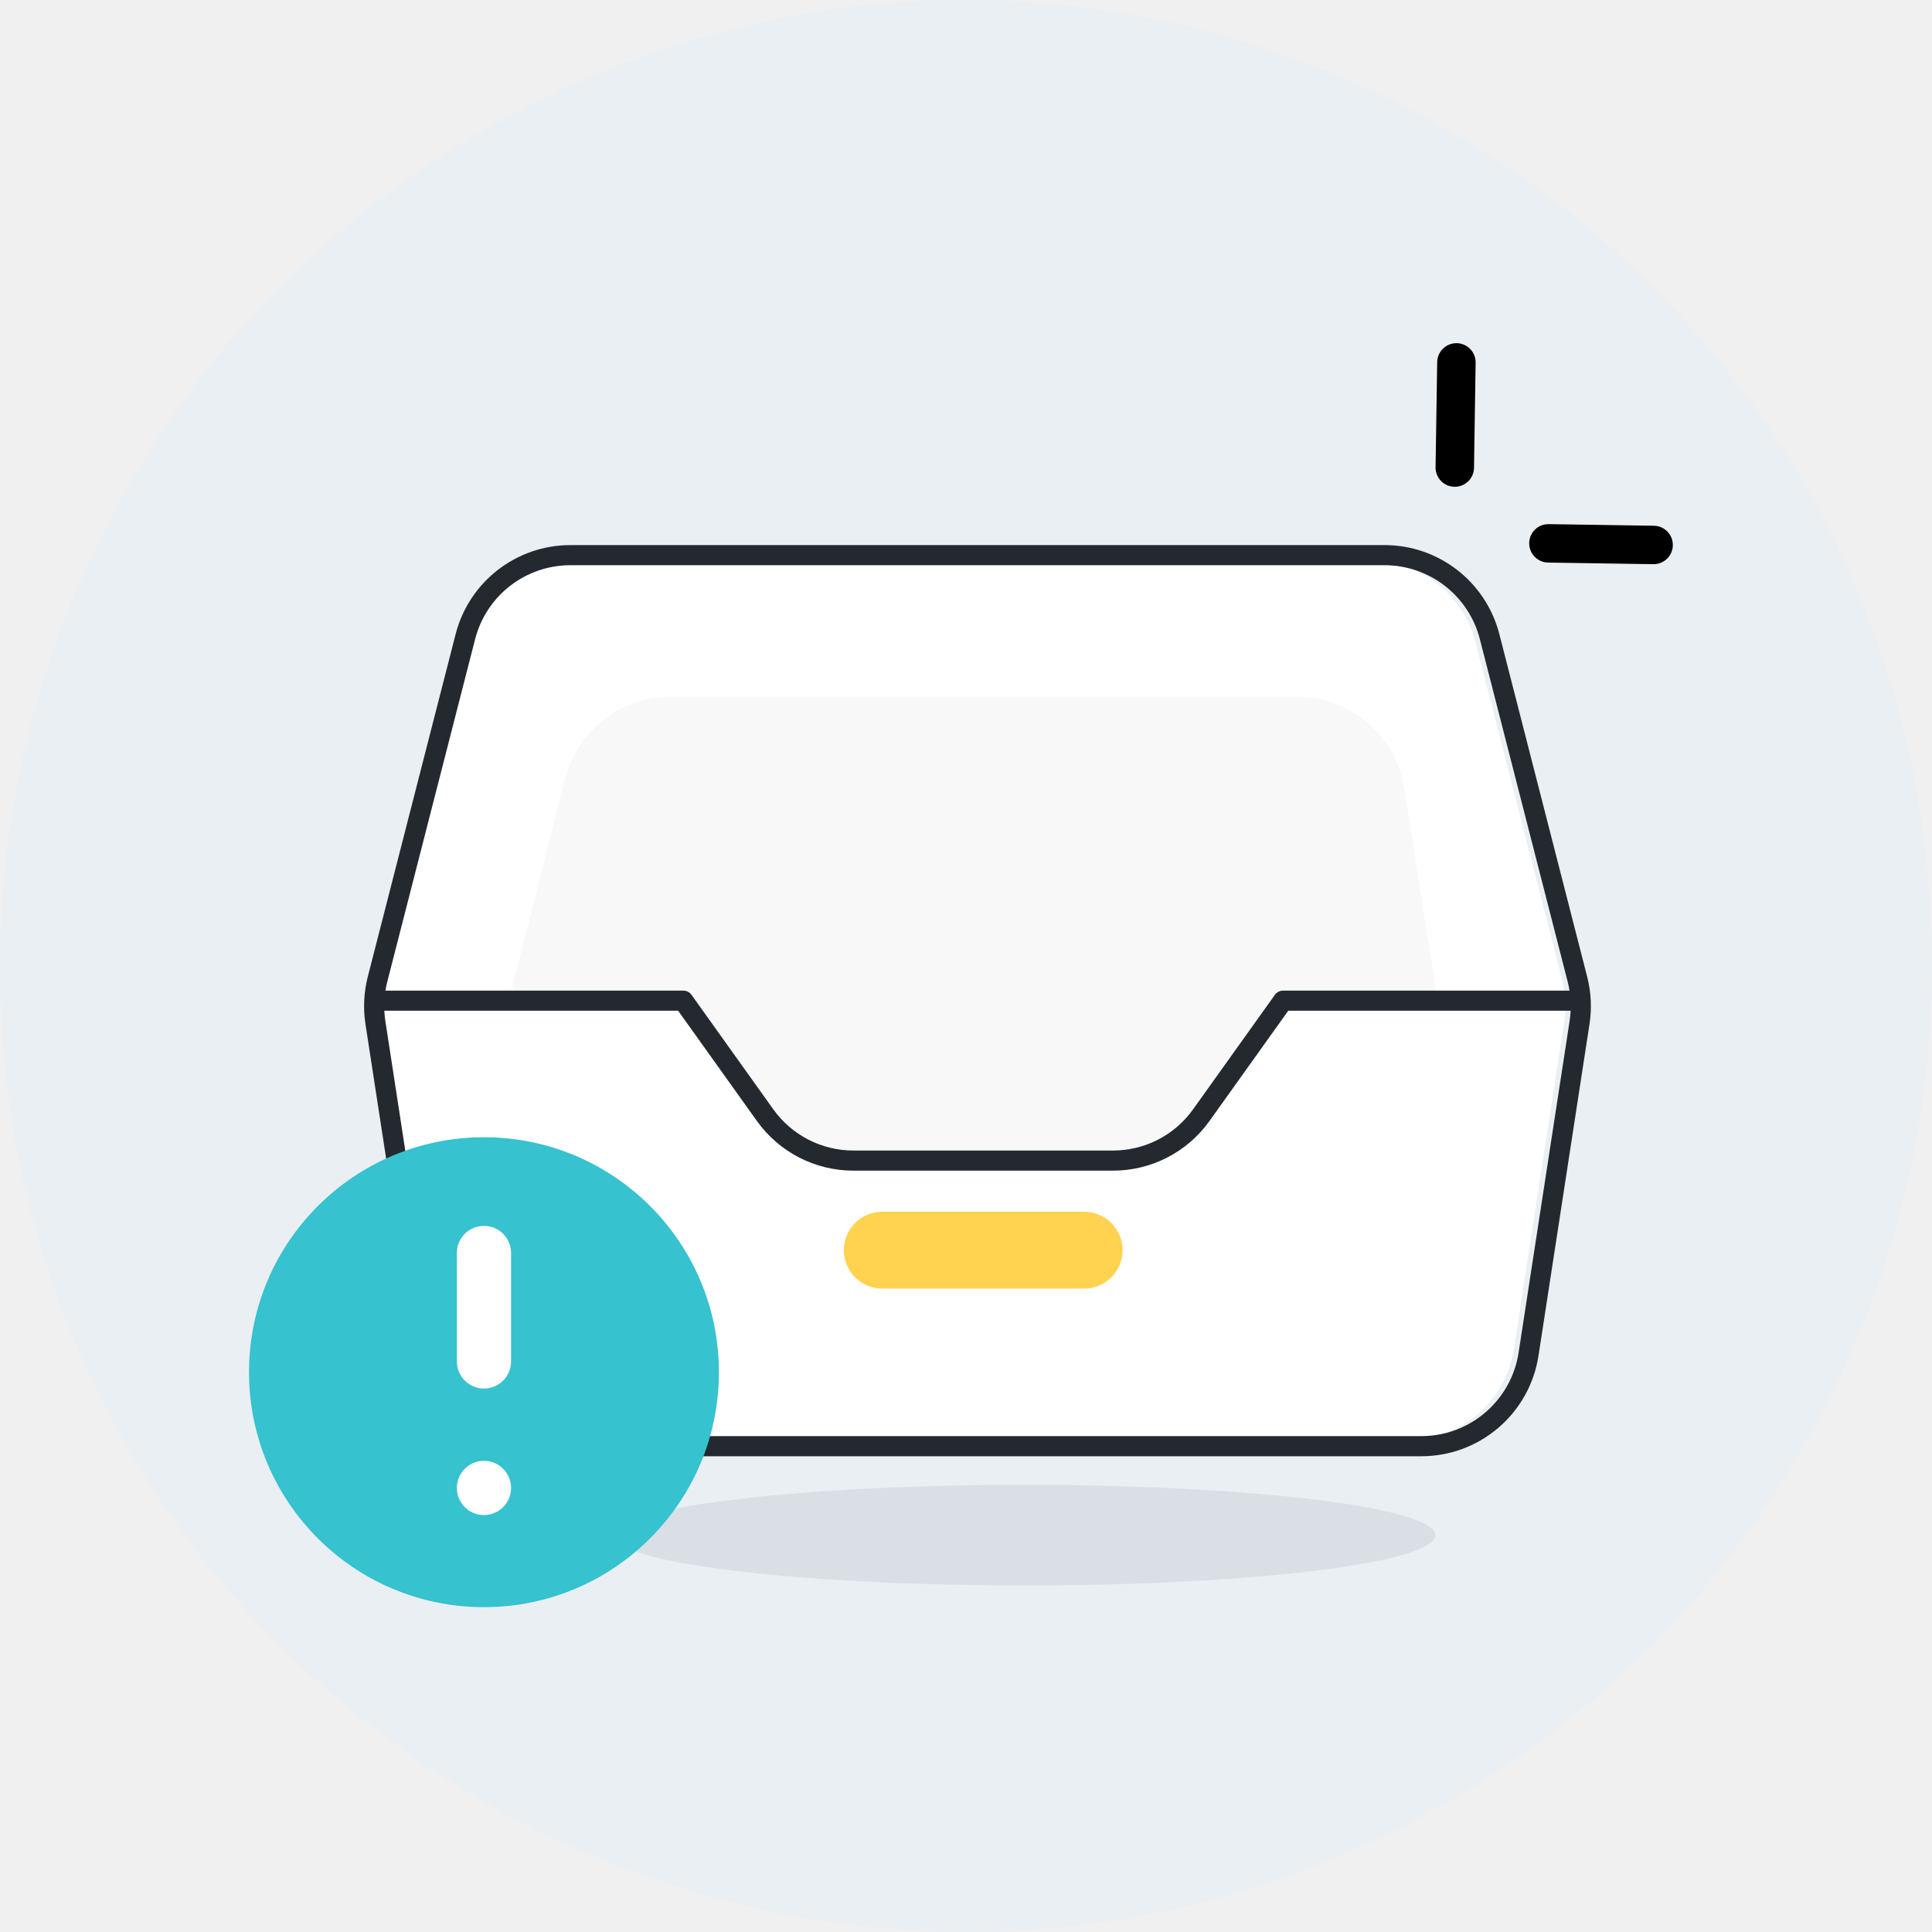
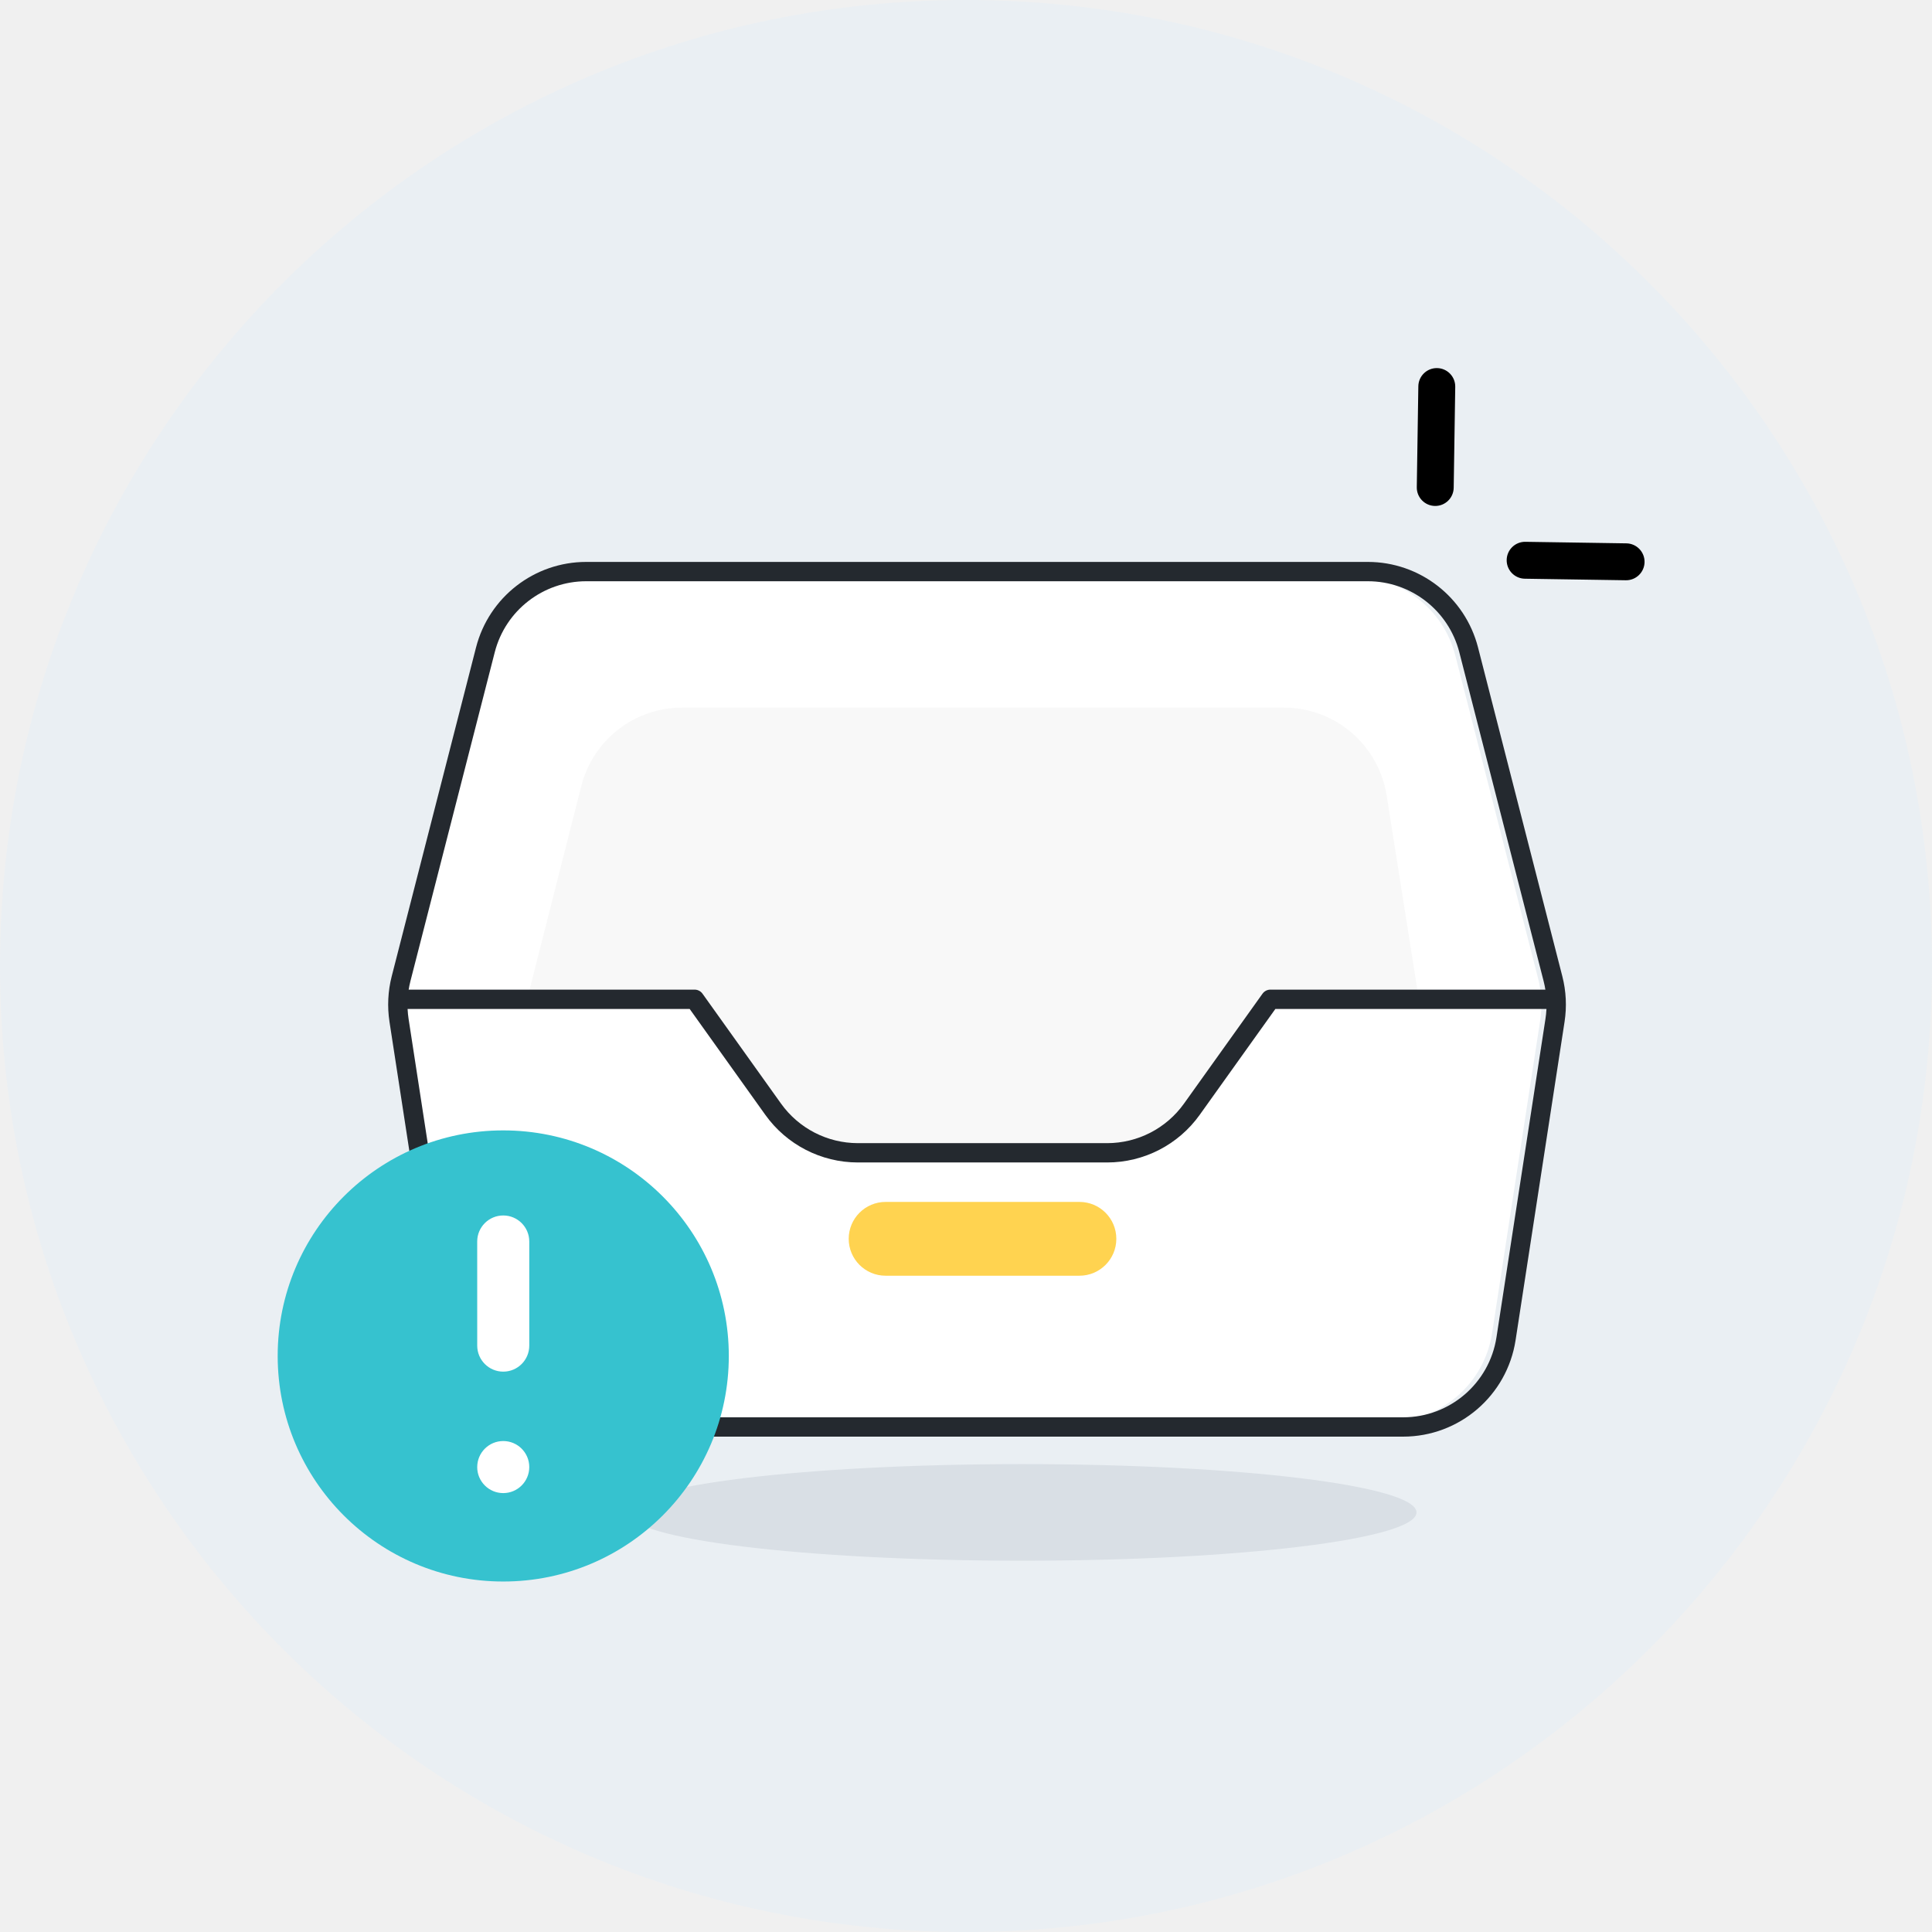
- <svg xmlns="http://www.w3.org/2000/svg" width="96" height="96" viewBox="0 0 96 96" fill="none">
-   <path fill="#eaeff3" d="M0 48c0 36.895 40 59.955 72 41.507C86.851 80.946 96 65.123 96 48c0-36.895-40-59.955-72-41.507C9.149 15.054 0 30.877 0 48" />
-   <ellipse cx="50.905" cy="76.282" fill="#d9dfe5" rx="20.413" ry="2.5" />
-   <path fill="#fff" d="M23.052 31.917a5.39 5.39 0 0 1 5.22-4.05h39.832a5.39 5.39 0 0 1 5.219 4.05l4.292 16.738a5.4 5.4 0 0 1 .106 2.157L75.229 67.01a5.39 5.39 0 0 1-5.326 4.569H26.472a5.39 5.39 0 0 1-5.326-4.569l-2.492-16.197a5.4 5.4 0 0 1 .106-2.157z" />
-   <path fill="#f8f8f8" d="M28.086 38.687a5.39 5.39 0 0 1 5.223-4.062h31.142a5.39 5.39 0 0 1 5.322 4.547l1.655 10.471h-7.41l-5.863 7.521H39.352l-5.777-7.52h-8.27z" />
-   <path stroke="#24292f" stroke-linejoin="round" d="M19.054 49.723h14.9l4.065 5.69a5.39 5.39 0 0 0 4.385 2.256h12.902c1.74 0 3.373-.84 4.384-2.256l4.065-5.69h14.9" />
-   <path stroke="#24292f" stroke-linejoin="round" d="M23.124 31.635a5.39 5.39 0 0 1 5.22-4.05h40.454a5.39 5.39 0 0 1 5.22 4.05l4.363 17.02c.181.704.217 1.438.106 2.157l-2.535 16.48a5.39 5.39 0 0 1-5.325 4.568H26.515a5.39 5.39 0 0 1-5.326-4.569l-2.535-16.479a5.4 5.4 0 0 1 .106-2.157z" />
-   <path fill="#000" d="M76.955 26.044a.955.955 0 0 0-.029 1.91l5.226.08a.955.955 0 1 0 .03-1.91zm-5.542-8.051a.955.955 0 0 1 1.91.029l-.08 5.226a.955.955 0 1 1-1.91-.03z" />
-   <circle cx="24.048" cy="68.184" r="11.675" fill="#36c2cf" />
-   <path fill="#fff" d="M22.7 62.26a1.347 1.347 0 0 1 2.695 0v5.389a1.347 1.347 0 0 1-2.694 0zm0 11.675a1.347 1.347 0 1 0 2.695 0 1.347 1.347 0 0 0-2.694 0" />
-   <rect width="13.852" height="3.82" x="41.929" y="60.211" fill="#ffd350" rx="1.91" />
+ <svg xmlns="http://www.w3.org/2000/svg" width="100" height="100" viewBox="0 0 100 100" fill="none">
+   <circle cx="50" cy="50" r="50" fill="#eaeff3" />
+   <ellipse cx="52.905" cy="78.282" fill="#d9dfe5" rx="20.413" ry="2.5" />
+   <path fill="#fff" d="M25.052 33.917a5.39 5.39 0 0 1 5.22-4.05h39.832a5.39 5.39 0 0 1 5.219 4.05l4.292 16.738a5.4 5.4 0 0 1 .106 2.157L77.229 69.01a5.39 5.39 0 0 1-5.326 4.569H28.472a5.39 5.39 0 0 1-5.326-4.569l-2.492-16.197a5.4 5.4 0 0 1 .106-2.157z" />
+   <path fill="#f8f8f8" d="M30.086 40.687a5.39 5.39 0 0 1 5.223-4.062h31.142a5.39 5.39 0 0 1 5.322 4.547l1.655 10.471h-7.41l-5.863 7.521H41.352l-5.777-7.52h-8.27z" />
+   <path stroke="#24292f" stroke-linejoin="round" d="M21.054 51.723h14.9l4.065 5.69a5.39 5.39 0 0 0 4.385 2.256h12.902c1.74 0 3.373-.84 4.384-2.256l4.065-5.69h14.9" />
+   <path stroke="#24292f" stroke-linejoin="round" d="M25.124 33.635a5.39 5.39 0 0 1 5.22-4.05h40.454a5.39 5.39 0 0 1 5.22 4.05l4.363 17.02c.181.704.217 1.438.106 2.157l-2.535 16.48a5.39 5.39 0 0 1-5.325 4.568H28.515a5.39 5.39 0 0 1-5.326-4.569l-2.535-16.479a5.4 5.4 0 0 1 .106-2.157z" />
+   <path fill="#000" d="M78.955 28.044a.955.955 0 0 0-.029 1.91l5.226.08a.955.955 0 1 0 .03-1.91zm-5.542-8.051a.955.955 0 0 1 1.91.029l-.08 5.226a.955.955 0 1 1-1.91-.03z" />
+   <circle cx="26.048" cy="70.184" r="11.675" fill="#36c2cf" />
+   <path fill="#fff" d="M24.7 64.26a1.347 1.347 0 0 1 2.695 0v5.389a1.347 1.347 0 0 1-2.694 0zm0 11.675a1.347 1.347 0 1 0 2.695 0 1.347 1.347 0 0 0-2.694 0" />
+   <rect width="13.852" height="3.82" x="43.929" y="62.211" fill="#ffd350" rx="1.91" />
</svg>
